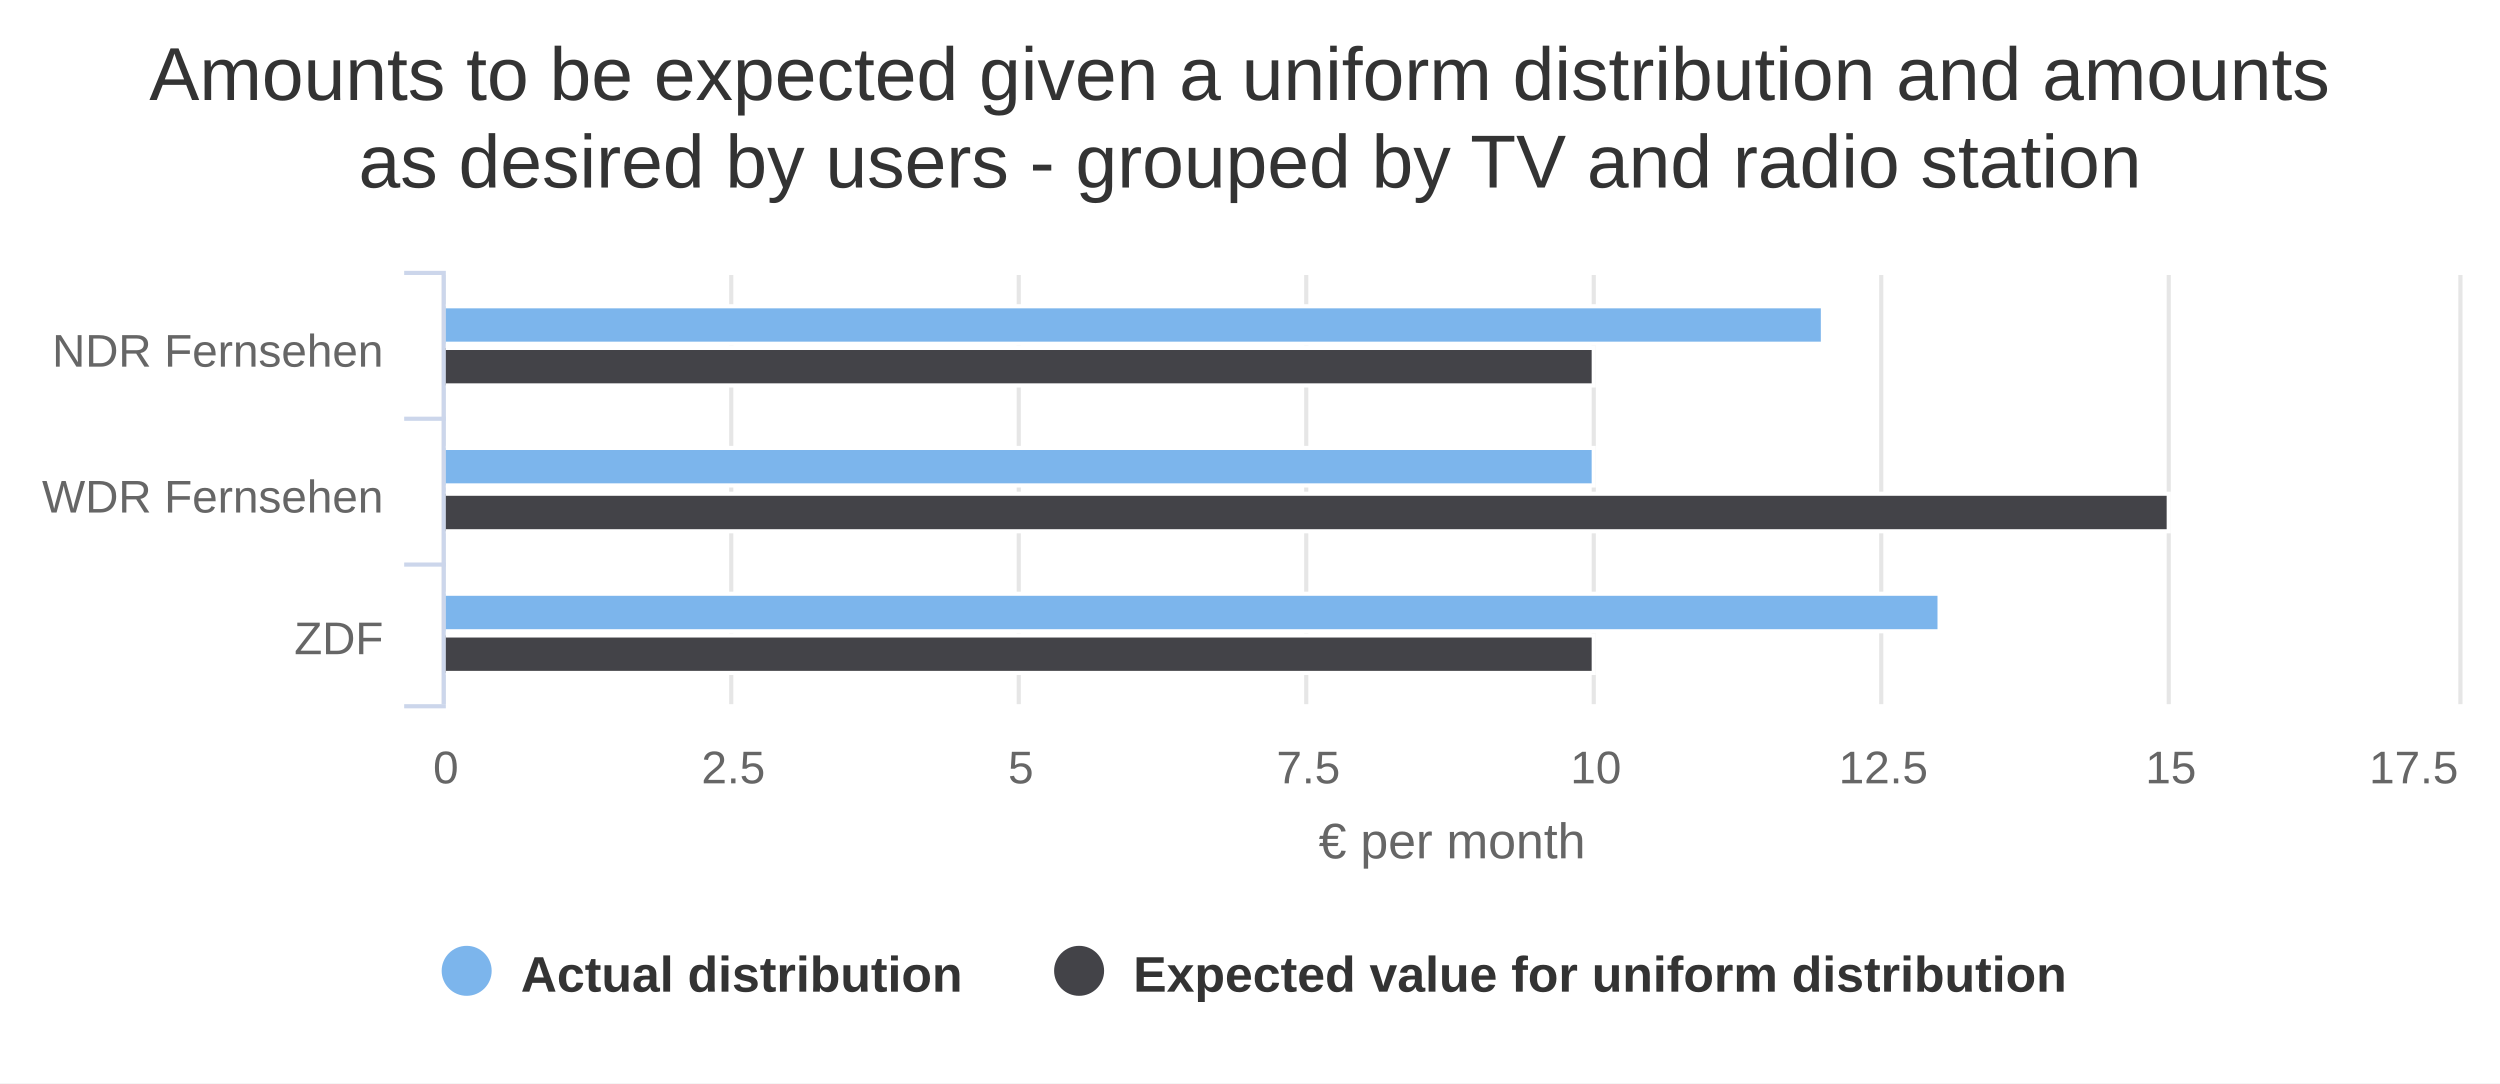
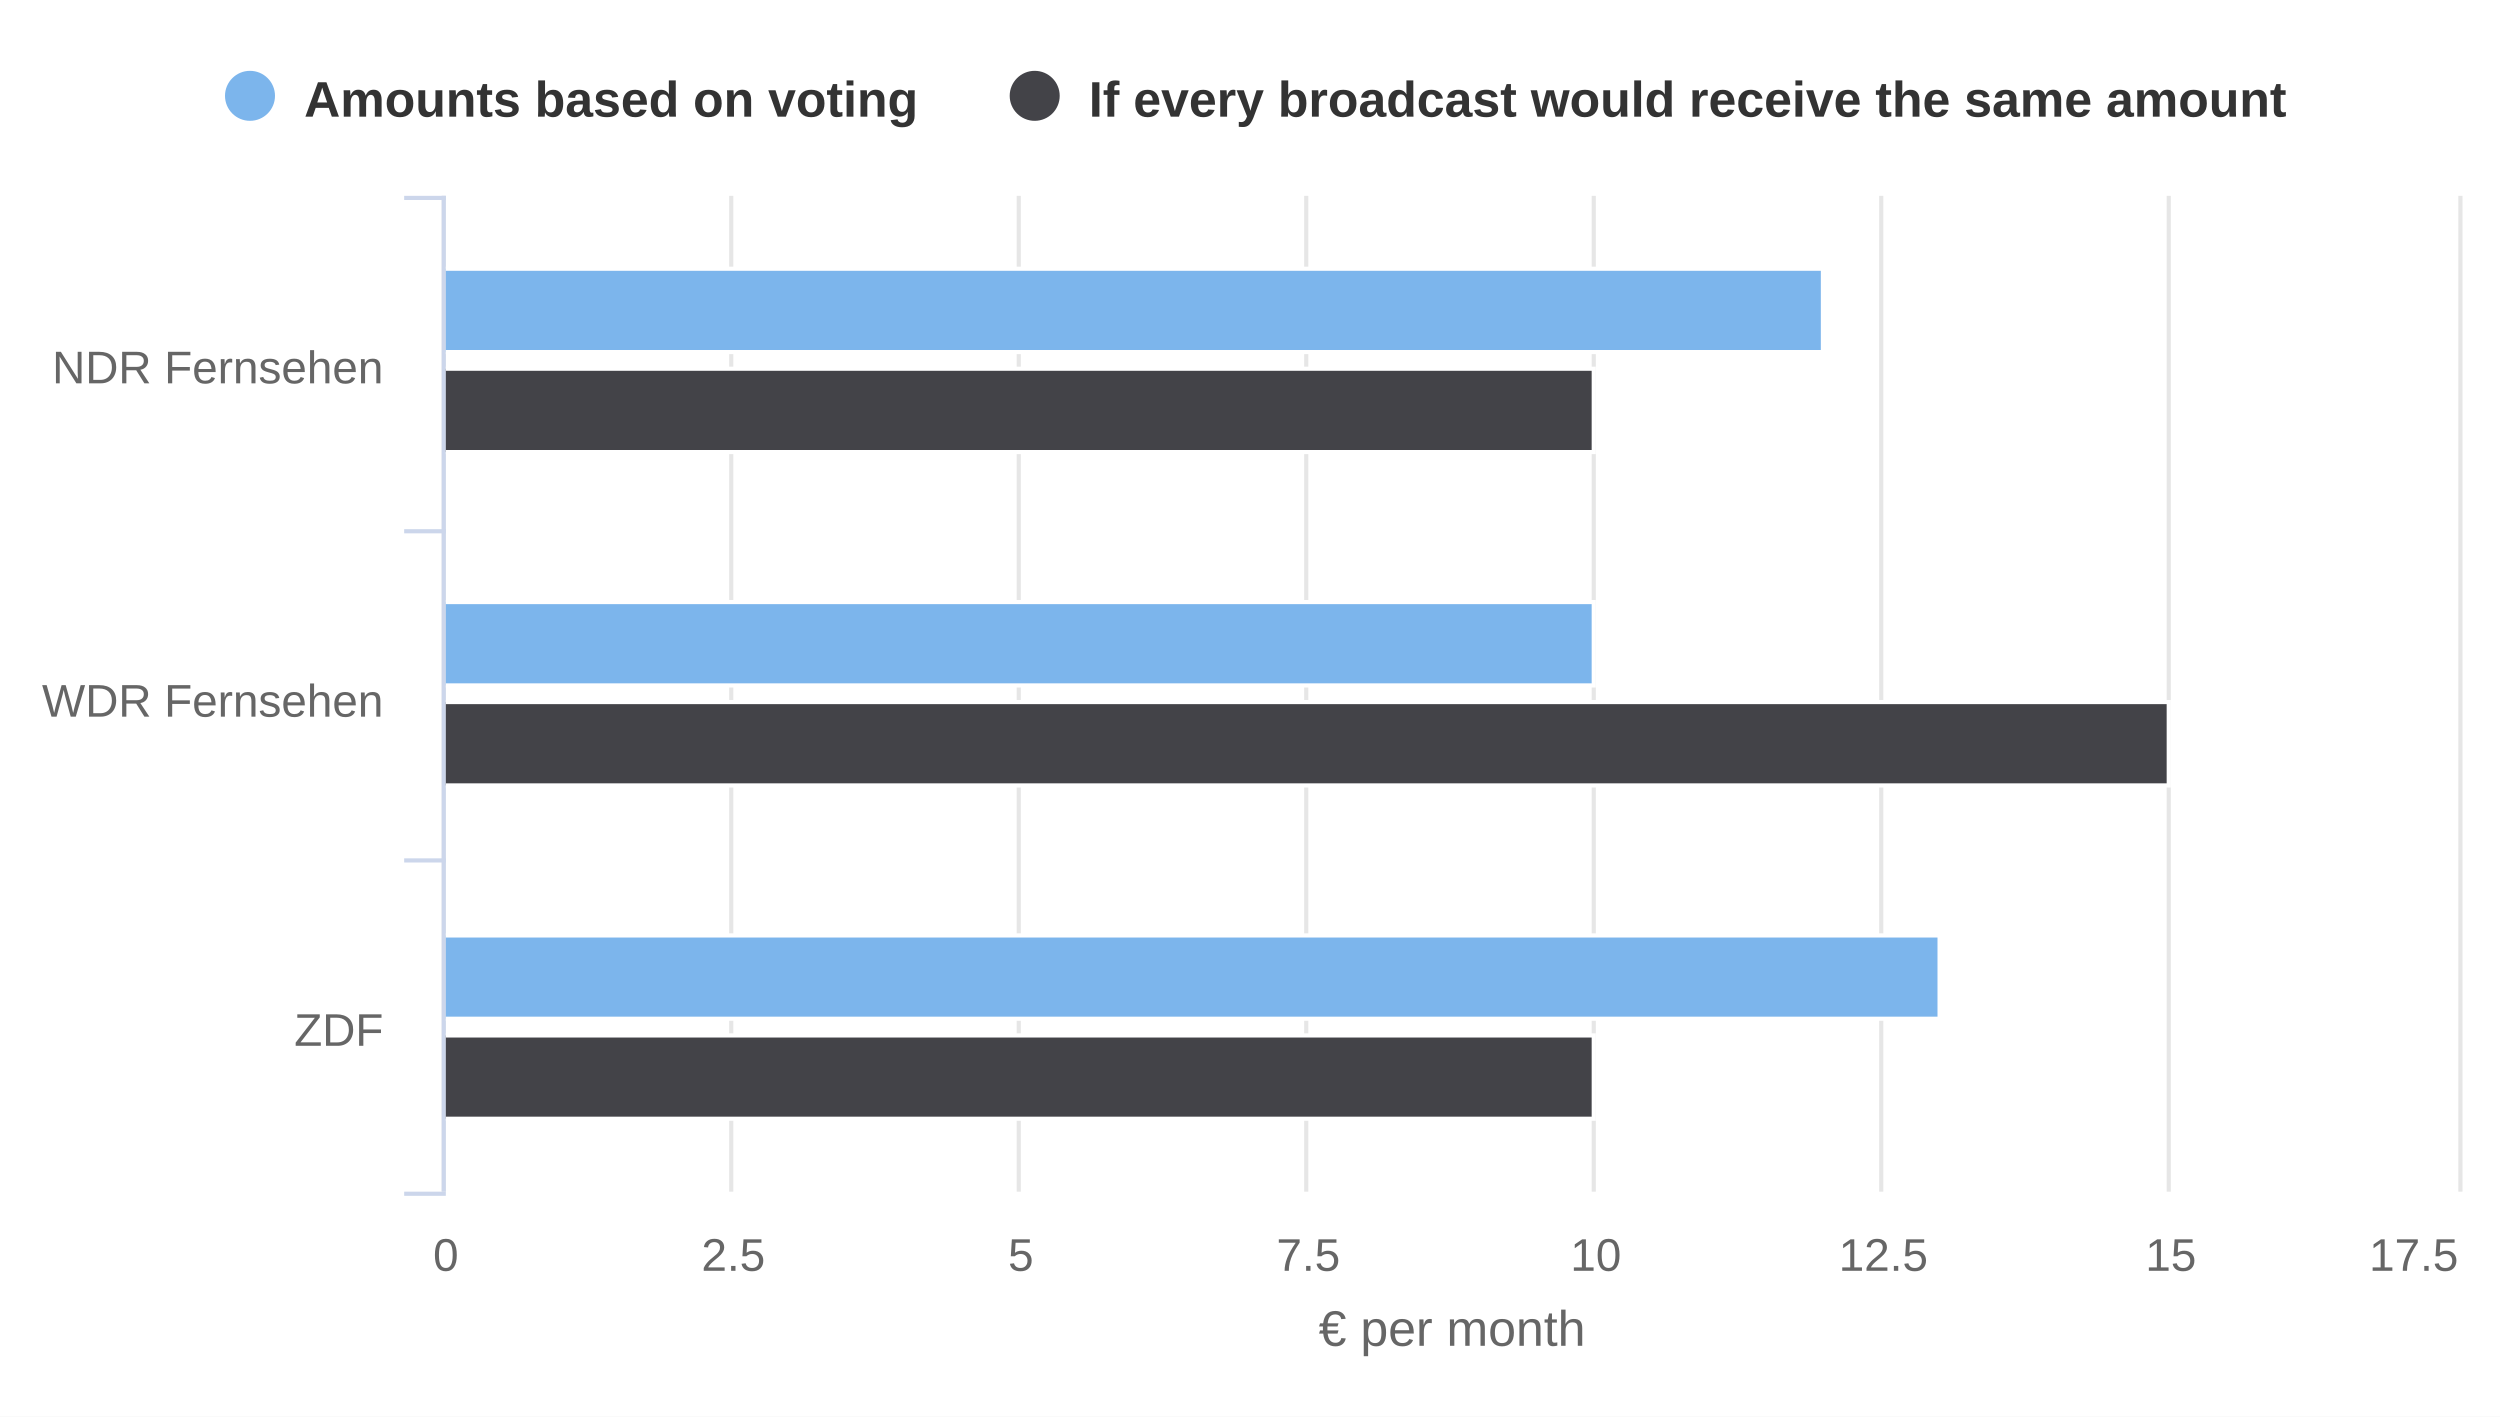
- <svg xmlns="http://www.w3.org/2000/svg" version="1.1" class="highcharts-root" style="font-family:&quot;lucida grande&quot;, &quot;lucida sans unicode&quot;, arial, helvetica, sans-serif;font-size:12px;" width="600" height="260" viewBox="0 0 600 260">
+ <svg xmlns="http://www.w3.org/2000/svg" version="1.1" class="highcharts-root" style="font-family:&quot;lucida grande&quot;, &quot;lucida sans unicode&quot;, arial, helvetica, sans-serif;font-size:12px;" width="600" height="340" viewBox="0 0 600 340">
  <defs>
-     <clipPath id="highcharts-6l64d7f-5">
-       <rect x="0" y="0" width="103" height="483" fill="none" />
+     <clipPath id="highcharts-fmjzui3-5">
+       <rect x="0" y="0" width="239" height="483" fill="none" />
    </clipPath>
  </defs>
-   <rect fill="#ffffff" class="highcharts-background" x="0" y="0" width="600" height="260" rx="0" ry="0" />
-   <rect fill="none" class="highcharts-plot-background" x="107" y="66" width="483" height="103" />
+   <rect fill="#ffffff" class="highcharts-background" x="0" y="0" width="600" height="340" rx="0" ry="0" />
+   <rect fill="none" class="highcharts-plot-background" x="107" y="47" width="483" height="239" />
  <g class="highcharts-grid highcharts-xaxis-grid ">
-     <path fill="none" class="highcharts-grid-line" d="M 107 100.5 L 590 100.5" opacity="1" />
-     <path fill="none" class="highcharts-grid-line" d="M 107 135.5 L 590 135.5" opacity="1" />
-     <path fill="none" class="highcharts-grid-line" d="M 107 169.5 L 590 169.5" opacity="1" />
-     <path fill="none" class="highcharts-grid-line" d="M 107 66.5 L 590 66.5" opacity="1" />
+     <path fill="none" class="highcharts-grid-line" d="M 107 127.5 L 590 127.5" opacity="1" />
+     <path fill="none" class="highcharts-grid-line" d="M 107 206.5 L 590 206.5" opacity="1" />
+     <path fill="none" class="highcharts-grid-line" d="M 107 286.5 L 590 286.5" opacity="1" />
+     <path fill="none" class="highcharts-grid-line" d="M 107 47.5 L 590 47.5" opacity="1" />
  </g>
  <g class="highcharts-grid highcharts-yaxis-grid ">
-     <path fill="none" stroke="#e6e6e6" stroke-width="1" class="highcharts-grid-line" d="M 106.5 66 L 106.5 169" opacity="1" />
-     <path fill="none" stroke="#e6e6e6" stroke-width="1" class="highcharts-grid-line" d="M 175.5 66 L 175.5 169" opacity="1" />
-     <path fill="none" stroke="#e6e6e6" stroke-width="1" class="highcharts-grid-line" d="M 244.5 66 L 244.5 169" opacity="1" />
-     <path fill="none" stroke="#e6e6e6" stroke-width="1" class="highcharts-grid-line" d="M 313.5 66 L 313.5 169" opacity="1" />
-     <path fill="none" stroke="#e6e6e6" stroke-width="1" class="highcharts-grid-line" d="M 382.5 66 L 382.5 169" opacity="1" />
-     <path fill="none" stroke="#e6e6e6" stroke-width="1" class="highcharts-grid-line" d="M 451.5 66 L 451.5 169" opacity="1" />
-     <path fill="none" stroke="#e6e6e6" stroke-width="1" class="highcharts-grid-line" d="M 520.5 66 L 520.5 169" opacity="1" />
-     <path fill="none" stroke="#e6e6e6" stroke-width="1" class="highcharts-grid-line" d="M 590.5 66 L 590.5 169" opacity="1" />
+     <path fill="none" stroke="#e6e6e6" stroke-width="1" class="highcharts-grid-line" d="M 106.5 47 L 106.5 286" opacity="1" />
+     <path fill="none" stroke="#e6e6e6" stroke-width="1" class="highcharts-grid-line" d="M 175.5 47 L 175.5 286" opacity="1" />
+     <path fill="none" stroke="#e6e6e6" stroke-width="1" class="highcharts-grid-line" d="M 244.5 47 L 244.5 286" opacity="1" />
+     <path fill="none" stroke="#e6e6e6" stroke-width="1" class="highcharts-grid-line" d="M 313.5 47 L 313.5 286" opacity="1" />
+     <path fill="none" stroke="#e6e6e6" stroke-width="1" class="highcharts-grid-line" d="M 382.5 47 L 382.5 286" opacity="1" />
+     <path fill="none" stroke="#e6e6e6" stroke-width="1" class="highcharts-grid-line" d="M 451.5 47 L 451.5 286" opacity="1" />
+     <path fill="none" stroke="#e6e6e6" stroke-width="1" class="highcharts-grid-line" d="M 520.5 47 L 520.5 286" opacity="1" />
+     <path fill="none" stroke="#e6e6e6" stroke-width="1" class="highcharts-grid-line" d="M 590.5 47 L 590.5 286" opacity="1" />
  </g>
-   <rect fill="none" class="highcharts-plot-border" x="107" y="66" width="483" height="103" />
+   <rect fill="none" class="highcharts-plot-border" x="107" y="47" width="483" height="239" />
  <g class="highcharts-axis highcharts-xaxis ">
-     <path fill="none" class="highcharts-tick" stroke="#ccd6eb" stroke-width="1" d="M 107 100.5 L 97 100.5" opacity="1" />
-     <path fill="none" class="highcharts-tick" stroke="#ccd6eb" stroke-width="1" d="M 107 135.5 L 97 135.5" opacity="1" />
-     <path fill="none" class="highcharts-tick" stroke="#ccd6eb" stroke-width="1" d="M 107 169.5 L 97 169.5" opacity="1" />
-     <path fill="none" class="highcharts-tick" stroke="#ccd6eb" stroke-width="1" d="M 107 65.5 L 97 65.5" opacity="1" />
-     <path fill="none" class="highcharts-axis-line" stroke="#ccd6eb" stroke-width="1" d="M 106.5 66 L 106.5 169" />
+     <path fill="none" class="highcharts-tick" stroke="#ccd6eb" stroke-width="1" d="M 107 127.5 L 97 127.5" opacity="1" />
+     <path fill="none" class="highcharts-tick" stroke="#ccd6eb" stroke-width="1" d="M 107 206.5 L 97 206.5" opacity="1" />
+     <path fill="none" class="highcharts-tick" stroke="#ccd6eb" stroke-width="1" d="M 107 286.5 L 97 286.5" opacity="1" />
+     <path fill="none" class="highcharts-tick" stroke="#ccd6eb" stroke-width="1" d="M 107 47.5 L 97 47.5" opacity="1" />
+     <path fill="none" class="highcharts-axis-line" stroke="#ccd6eb" stroke-width="1" d="M 106.5 47 L 106.5 286" />
  </g>
  <g class="highcharts-axis highcharts-yaxis ">
-     <text x="348.5" text-anchor="middle" transform="translate(0,0)" class="highcharts-axis-title" style="color:#666666;fill:#666666;" y="206">
+     <text x="348.5" text-anchor="middle" transform="translate(0,0)" class="highcharts-axis-title" style="color:#666666;fill:#666666;" y="323">
      <tspan>€ per month</tspan>
    </text>
-     <path fill="none" class="highcharts-axis-line" d="M 107 169 L 590 169" />
+     <path fill="none" class="highcharts-axis-line" d="M 107 286 L 590 286" />
  </g>
  <g class="highcharts-series-group">
-     <g class="highcharts-series highcharts-series-0 highcharts-bar-series highcharts-color-0 " transform="translate(590,169) rotate(90) scale(-1,1) scale(1 1)" clip-path="url(#highcharts-6l64d7f-5)">
-       <rect x="86.5" y="152.5" width="9" height="331" fill="#7cb5ec" stroke="#ffffff" stroke-width="1" class="highcharts-point highcharts-color-0" />
-       <rect x="52.5" y="207.5" width="9" height="276" fill="#7cb5ec" stroke="#ffffff" stroke-width="1" class="highcharts-point highcharts-color-0" />
-       <rect x="17.5" y="124.5" width="9" height="359" fill="#7cb5ec" stroke="#ffffff" stroke-width="1" class="highcharts-point highcharts-color-0" />
+     <g class="highcharts-series highcharts-series-0 highcharts-bar-series highcharts-color-0 " transform="translate(590,286) rotate(90) scale(-1,1) scale(1 1)" clip-path="url(#highcharts-fmjzui3-5)">
+       <rect x="201.5" y="152.5" width="20" height="331" fill="#7cb5ec" stroke="#ffffff" stroke-width="1" class="highcharts-point highcharts-color-0" />
+       <rect x="121.5" y="207.5" width="20" height="276" fill="#7cb5ec" stroke="#ffffff" stroke-width="1" class="highcharts-point highcharts-color-0" />
+       <rect x="41.5" y="124.5" width="20" height="359" fill="#7cb5ec" stroke="#ffffff" stroke-width="1" class="highcharts-point highcharts-color-0" />
    </g>
-     <g class="highcharts-markers highcharts-series-0 highcharts-bar-series highcharts-color-0 " transform="translate(590,169) rotate(90) scale(-1,1) scale(1 1)" clip-path="none" />
-     <g class="highcharts-series highcharts-series-1 highcharts-bar-series highcharts-color-1 " transform="translate(590,169) rotate(90) scale(-1,1) scale(1 1)" clip-path="url(#highcharts-6l64d7f-5)">
-       <rect x="76.5" y="207.5" width="9" height="276" fill="#434348" stroke="#ffffff" stroke-width="1" class="highcharts-point highcharts-color-1" />
-       <rect x="41.5" y="69.5" width="9" height="414" fill="#434348" stroke="#ffffff" stroke-width="1" class="highcharts-point highcharts-color-1" />
-       <rect x="7.5" y="207.5" width="9" height="276" fill="#434348" stroke="#ffffff" stroke-width="1" class="highcharts-point highcharts-color-1" />
+     <g class="highcharts-markers highcharts-series-0 highcharts-bar-series highcharts-color-0 " transform="translate(590,286) rotate(90) scale(-1,1) scale(1 1)" clip-path="none" />
+     <g class="highcharts-series highcharts-series-1 highcharts-bar-series highcharts-color-1 " transform="translate(590,286) rotate(90) scale(-1,1) scale(1 1)" clip-path="url(#highcharts-fmjzui3-5)">
+       <rect x="177.5" y="207.5" width="20" height="276" fill="#434348" stroke="#ffffff" stroke-width="1" class="highcharts-point highcharts-color-1" />
+       <rect x="97.5" y="69.5" width="20" height="414" fill="#434348" stroke="#ffffff" stroke-width="1" class="highcharts-point highcharts-color-1" />
+       <rect x="17.5" y="207.5" width="20" height="276" fill="#434348" stroke="#ffffff" stroke-width="1" class="highcharts-point highcharts-color-1" />
    </g>
-     <g class="highcharts-markers highcharts-series-1 highcharts-bar-series highcharts-color-1 " transform="translate(590,169) rotate(90) scale(-1,1) scale(1 1)" clip-path="none" />
+     <g class="highcharts-markers highcharts-series-1 highcharts-bar-series highcharts-color-1 " transform="translate(590,286) rotate(90) scale(-1,1) scale(1 1)" clip-path="none" />
  </g>
-   <text x="300" text-anchor="middle" class="highcharts-title" style="color:#333333;font-size:18px;fill:#333333;" y="24">
-     <tspan>Amounts to be expected given a uniform distribution and amounts</tspan>
-     <tspan dy="21" x="300">as desired by users - grouped by TV and radio station</tspan>
-   </text>
-   <g class="highcharts-legend" transform="translate(96,220)">
-     <rect fill="none" class="highcharts-legend-box" rx="0" ry="0" x="0" y="0" width="408" height="25" visibility="visible" />
+   <g class="highcharts-legend" transform="translate(44,10)">
+     <rect fill="none" class="highcharts-legend-box" rx="0" ry="0" x="0" y="0" width="512" height="25" visibility="visible" />
    <g>
      <g>
        <g class="highcharts-legend-item highcharts-bar-series highcharts-color-0 highcharts-series-0" transform="translate(8,3)">
          <text x="21" style="color:#333333;font-size:12px;font-weight:bold;cursor:pointer;fill:#333333;" text-anchor="start" y="15">
-             <tspan>Actual distribution</tspan>
+             <tspan>Amounts based on voting</tspan>
          </text>
          <rect x="2" y="4" width="12" height="12" fill="#7cb5ec" rx="6" ry="6" class="highcharts-point" />
        </g>
-         <g class="highcharts-legend-item highcharts-bar-series highcharts-color-1 highcharts-series-1" transform="translate(154.9844,3)">
+         <g class="highcharts-legend-item highcharts-bar-series highcharts-color-1 highcharts-series-1" transform="translate(196.3281,3)">
          <text x="21" y="15" style="color:#333333;font-size:12px;font-weight:bold;cursor:pointer;fill:#333333;" text-anchor="start">
-             <tspan>Expected value for uniform distribution</tspan>
+             <tspan>If every broadcast would receive the same amount</tspan>
          </text>
          <rect x="2" y="4" width="12" height="12" fill="#434348" rx="6" ry="6" class="highcharts-point" />
        </g>
      </g>
    </g>
  </g>
  <g class="highcharts-axis-labels highcharts-xaxis-labels ">
-     <text x="92" style="color:#666666;cursor:default;font-size:11px;fill:#666666;" text-anchor="end" transform="translate(0,0)" y="88" opacity="1">
+     <text x="92" style="color:#666666;cursor:default;font-size:11px;fill:#666666;" text-anchor="end" transform="translate(0,0)" y="92" opacity="1">
      <tspan>NDR Fernsehen</tspan>
    </text>
-     <text x="92" style="color:#666666;cursor:default;font-size:11px;fill:#666666;" text-anchor="end" transform="translate(0,0)" y="123" opacity="1">
+     <text x="92" style="color:#666666;cursor:default;font-size:11px;fill:#666666;" text-anchor="end" transform="translate(0,0)" y="172" opacity="1">
      <tspan>WDR Fernsehen</tspan>
    </text>
-     <text x="92" style="color:#666666;cursor:default;font-size:11px;fill:#666666;" text-anchor="end" transform="translate(0,0)" y="157" opacity="1">
+     <text x="92" style="color:#666666;cursor:default;font-size:11px;fill:#666666;" text-anchor="end" transform="translate(0,0)" y="251" opacity="1">
      <tspan>ZDF</tspan>
    </text>
  </g>
  <g class="highcharts-axis-labels highcharts-yaxis-labels ">
-     <text x="107" style="color:#666666;cursor:default;font-size:11px;fill:#666666;" text-anchor="middle" transform="translate(0,0)" y="188" opacity="1">0</text>
-     <text x="383" style="color:#666666;cursor:default;font-size:11px;fill:#666666;" text-anchor="middle" transform="translate(0,0)" y="188" opacity="1">10</text>
-     <text x="176" style="color:#666666;cursor:default;font-size:11px;fill:#666666;" text-anchor="middle" transform="translate(0,0)" y="188" opacity="1">2.5</text>
-     <text x="245" style="color:#666666;cursor:default;font-size:11px;fill:#666666;" text-anchor="middle" transform="translate(0,0)" y="188" opacity="1">5</text>
-     <text x="314" style="color:#666666;cursor:default;font-size:11px;fill:#666666;" text-anchor="middle" transform="translate(0,0)" y="188" opacity="1">7.5</text>
-     <text x="452" style="color:#666666;cursor:default;font-size:11px;fill:#666666;" text-anchor="middle" transform="translate(0,0)" y="188" opacity="1">12.5</text>
-     <text x="521" style="color:#666666;cursor:default;font-size:11px;fill:#666666;" text-anchor="middle" transform="translate(0,0)" y="188" opacity="1">15</text>
-     <text x="579.297" style="color:#666666;cursor:default;font-size:11px;fill:#666666;" text-anchor="middle" transform="translate(0,0)" y="188" opacity="1">17.5</text>
+     <text x="107" style="color:#666666;cursor:default;font-size:11px;fill:#666666;" text-anchor="middle" transform="translate(0,0)" y="305" opacity="1">0</text>
+     <text x="383" style="color:#666666;cursor:default;font-size:11px;fill:#666666;" text-anchor="middle" transform="translate(0,0)" y="305" opacity="1">10</text>
+     <text x="176" style="color:#666666;cursor:default;font-size:11px;fill:#666666;" text-anchor="middle" transform="translate(0,0)" y="305" opacity="1">2.5</text>
+     <text x="245" style="color:#666666;cursor:default;font-size:11px;fill:#666666;" text-anchor="middle" transform="translate(0,0)" y="305" opacity="1">5</text>
+     <text x="314" style="color:#666666;cursor:default;font-size:11px;fill:#666666;" text-anchor="middle" transform="translate(0,0)" y="305" opacity="1">7.5</text>
+     <text x="452" style="color:#666666;cursor:default;font-size:11px;fill:#666666;" text-anchor="middle" transform="translate(0,0)" y="305" opacity="1">12.5</text>
+     <text x="521" style="color:#666666;cursor:default;font-size:11px;fill:#666666;" text-anchor="middle" transform="translate(0,0)" y="305" opacity="1">15</text>
+     <text x="579.297" style="color:#666666;cursor:default;font-size:11px;fill:#666666;" text-anchor="middle" transform="translate(0,0)" y="305" opacity="1">17.5</text>
  </g>
</svg>
